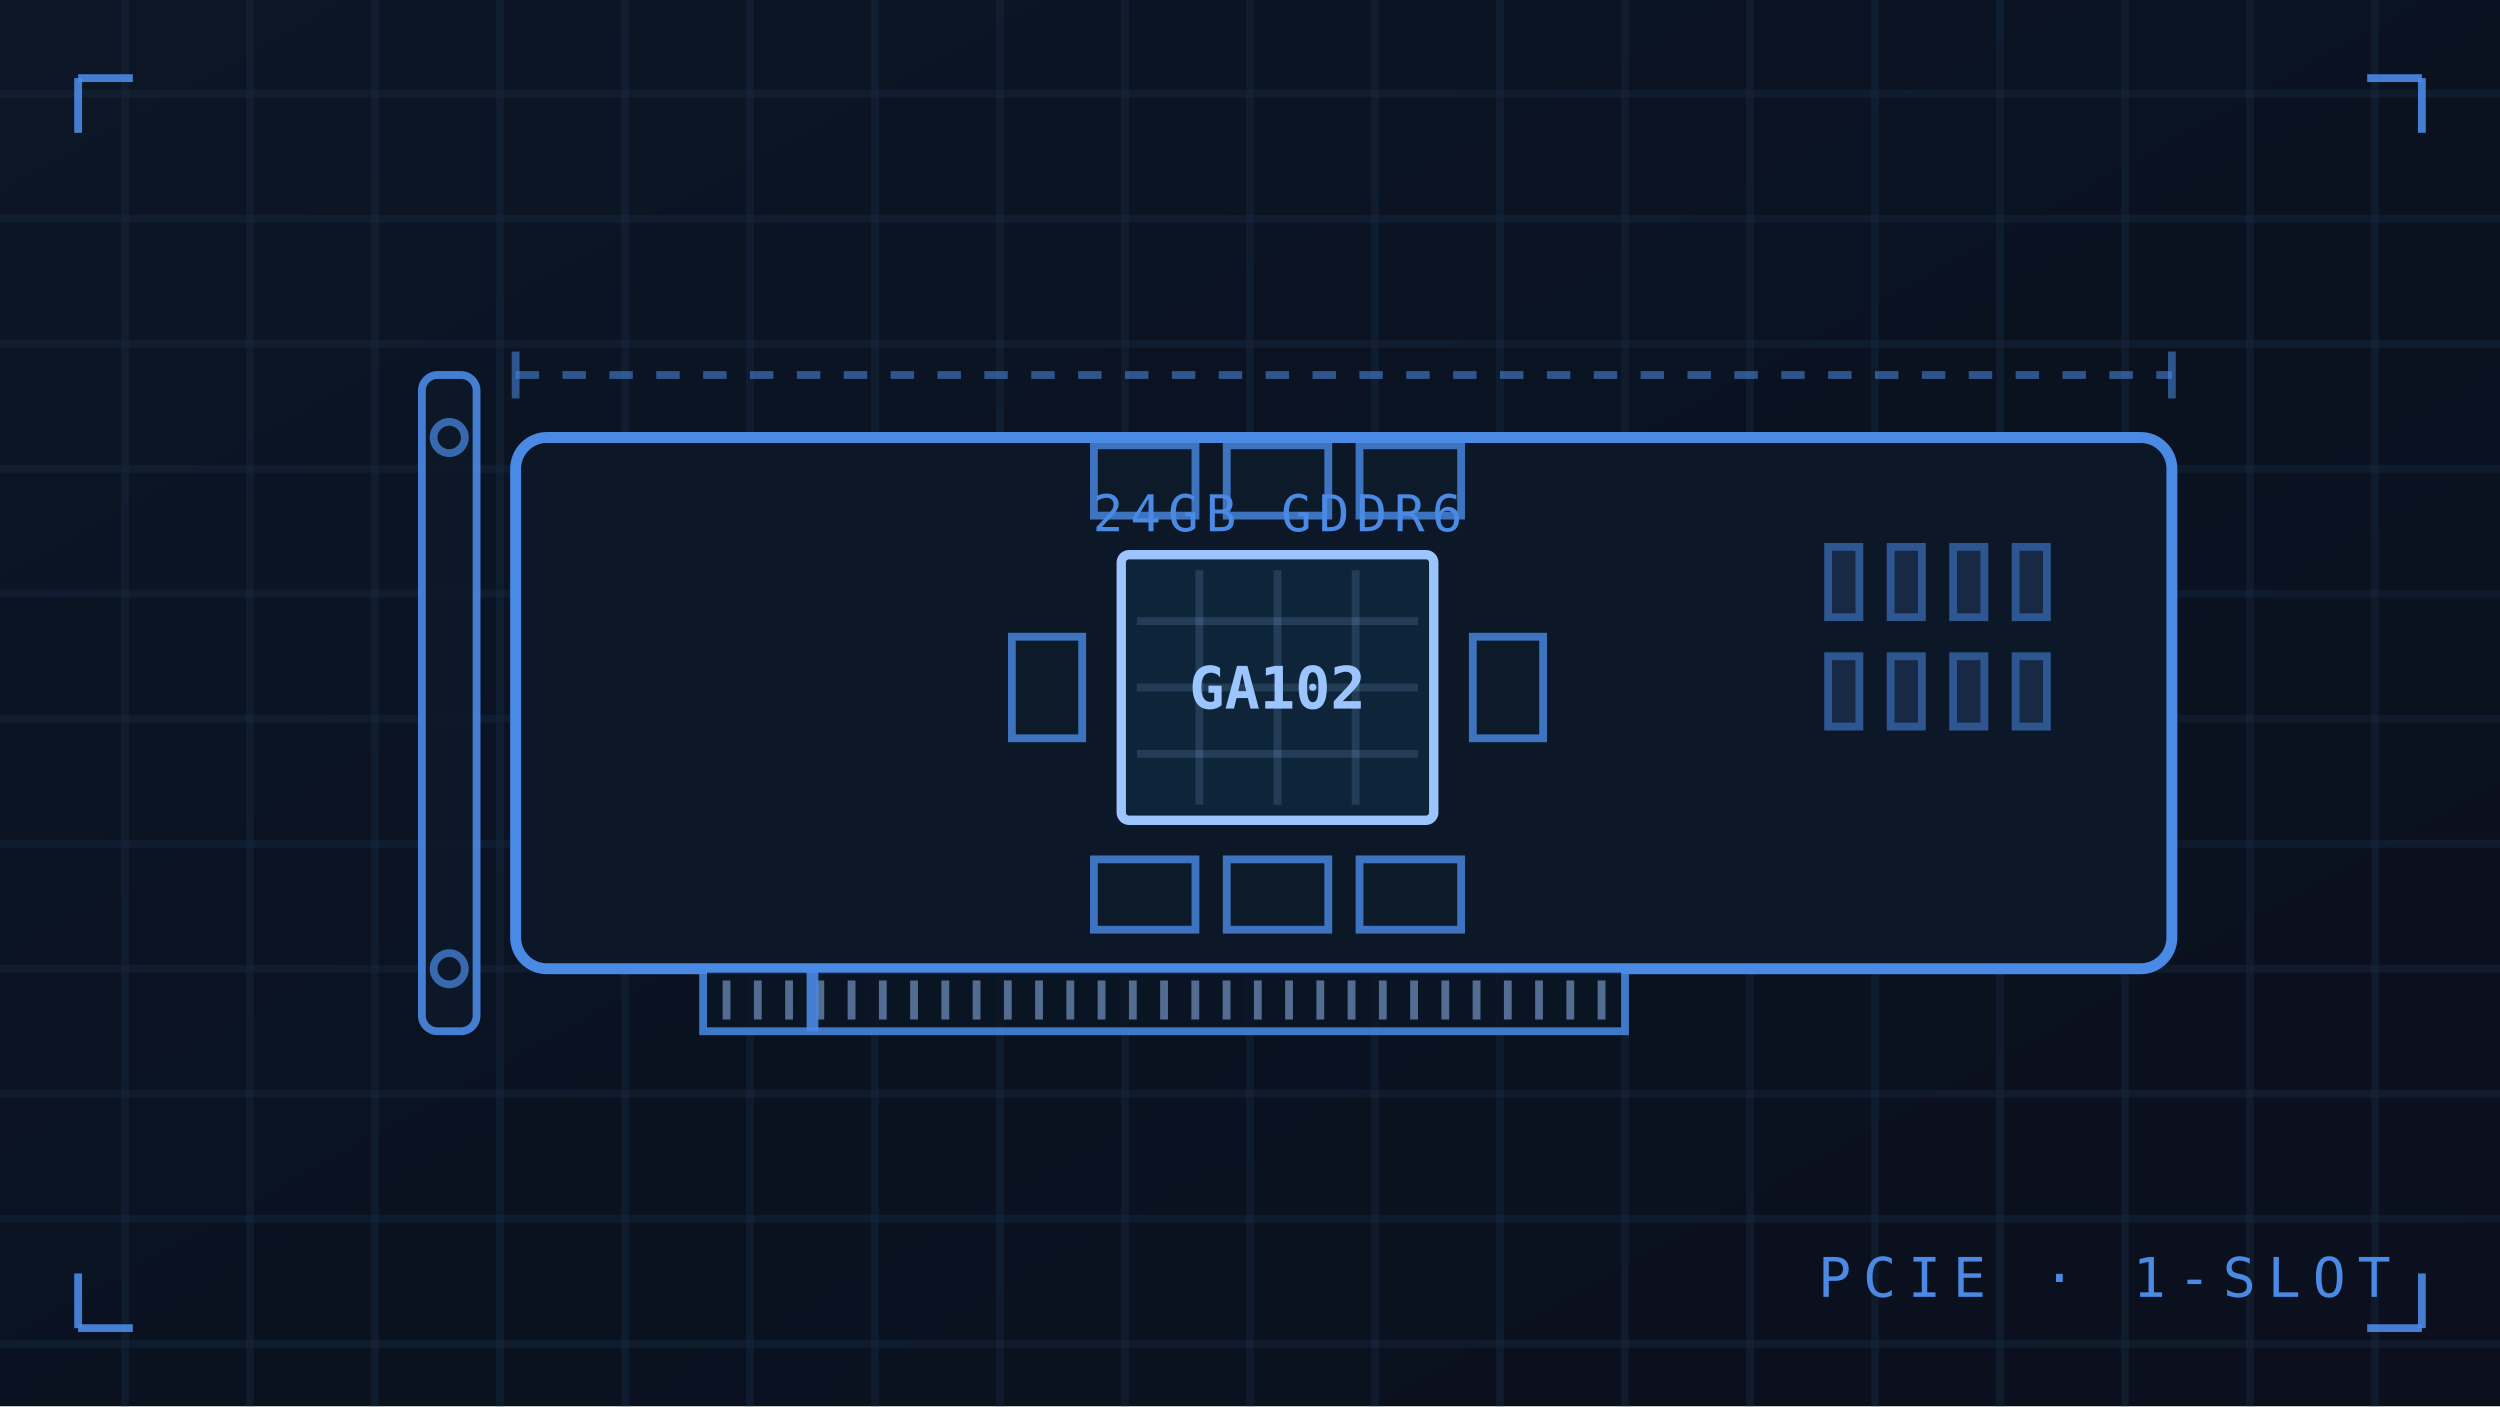
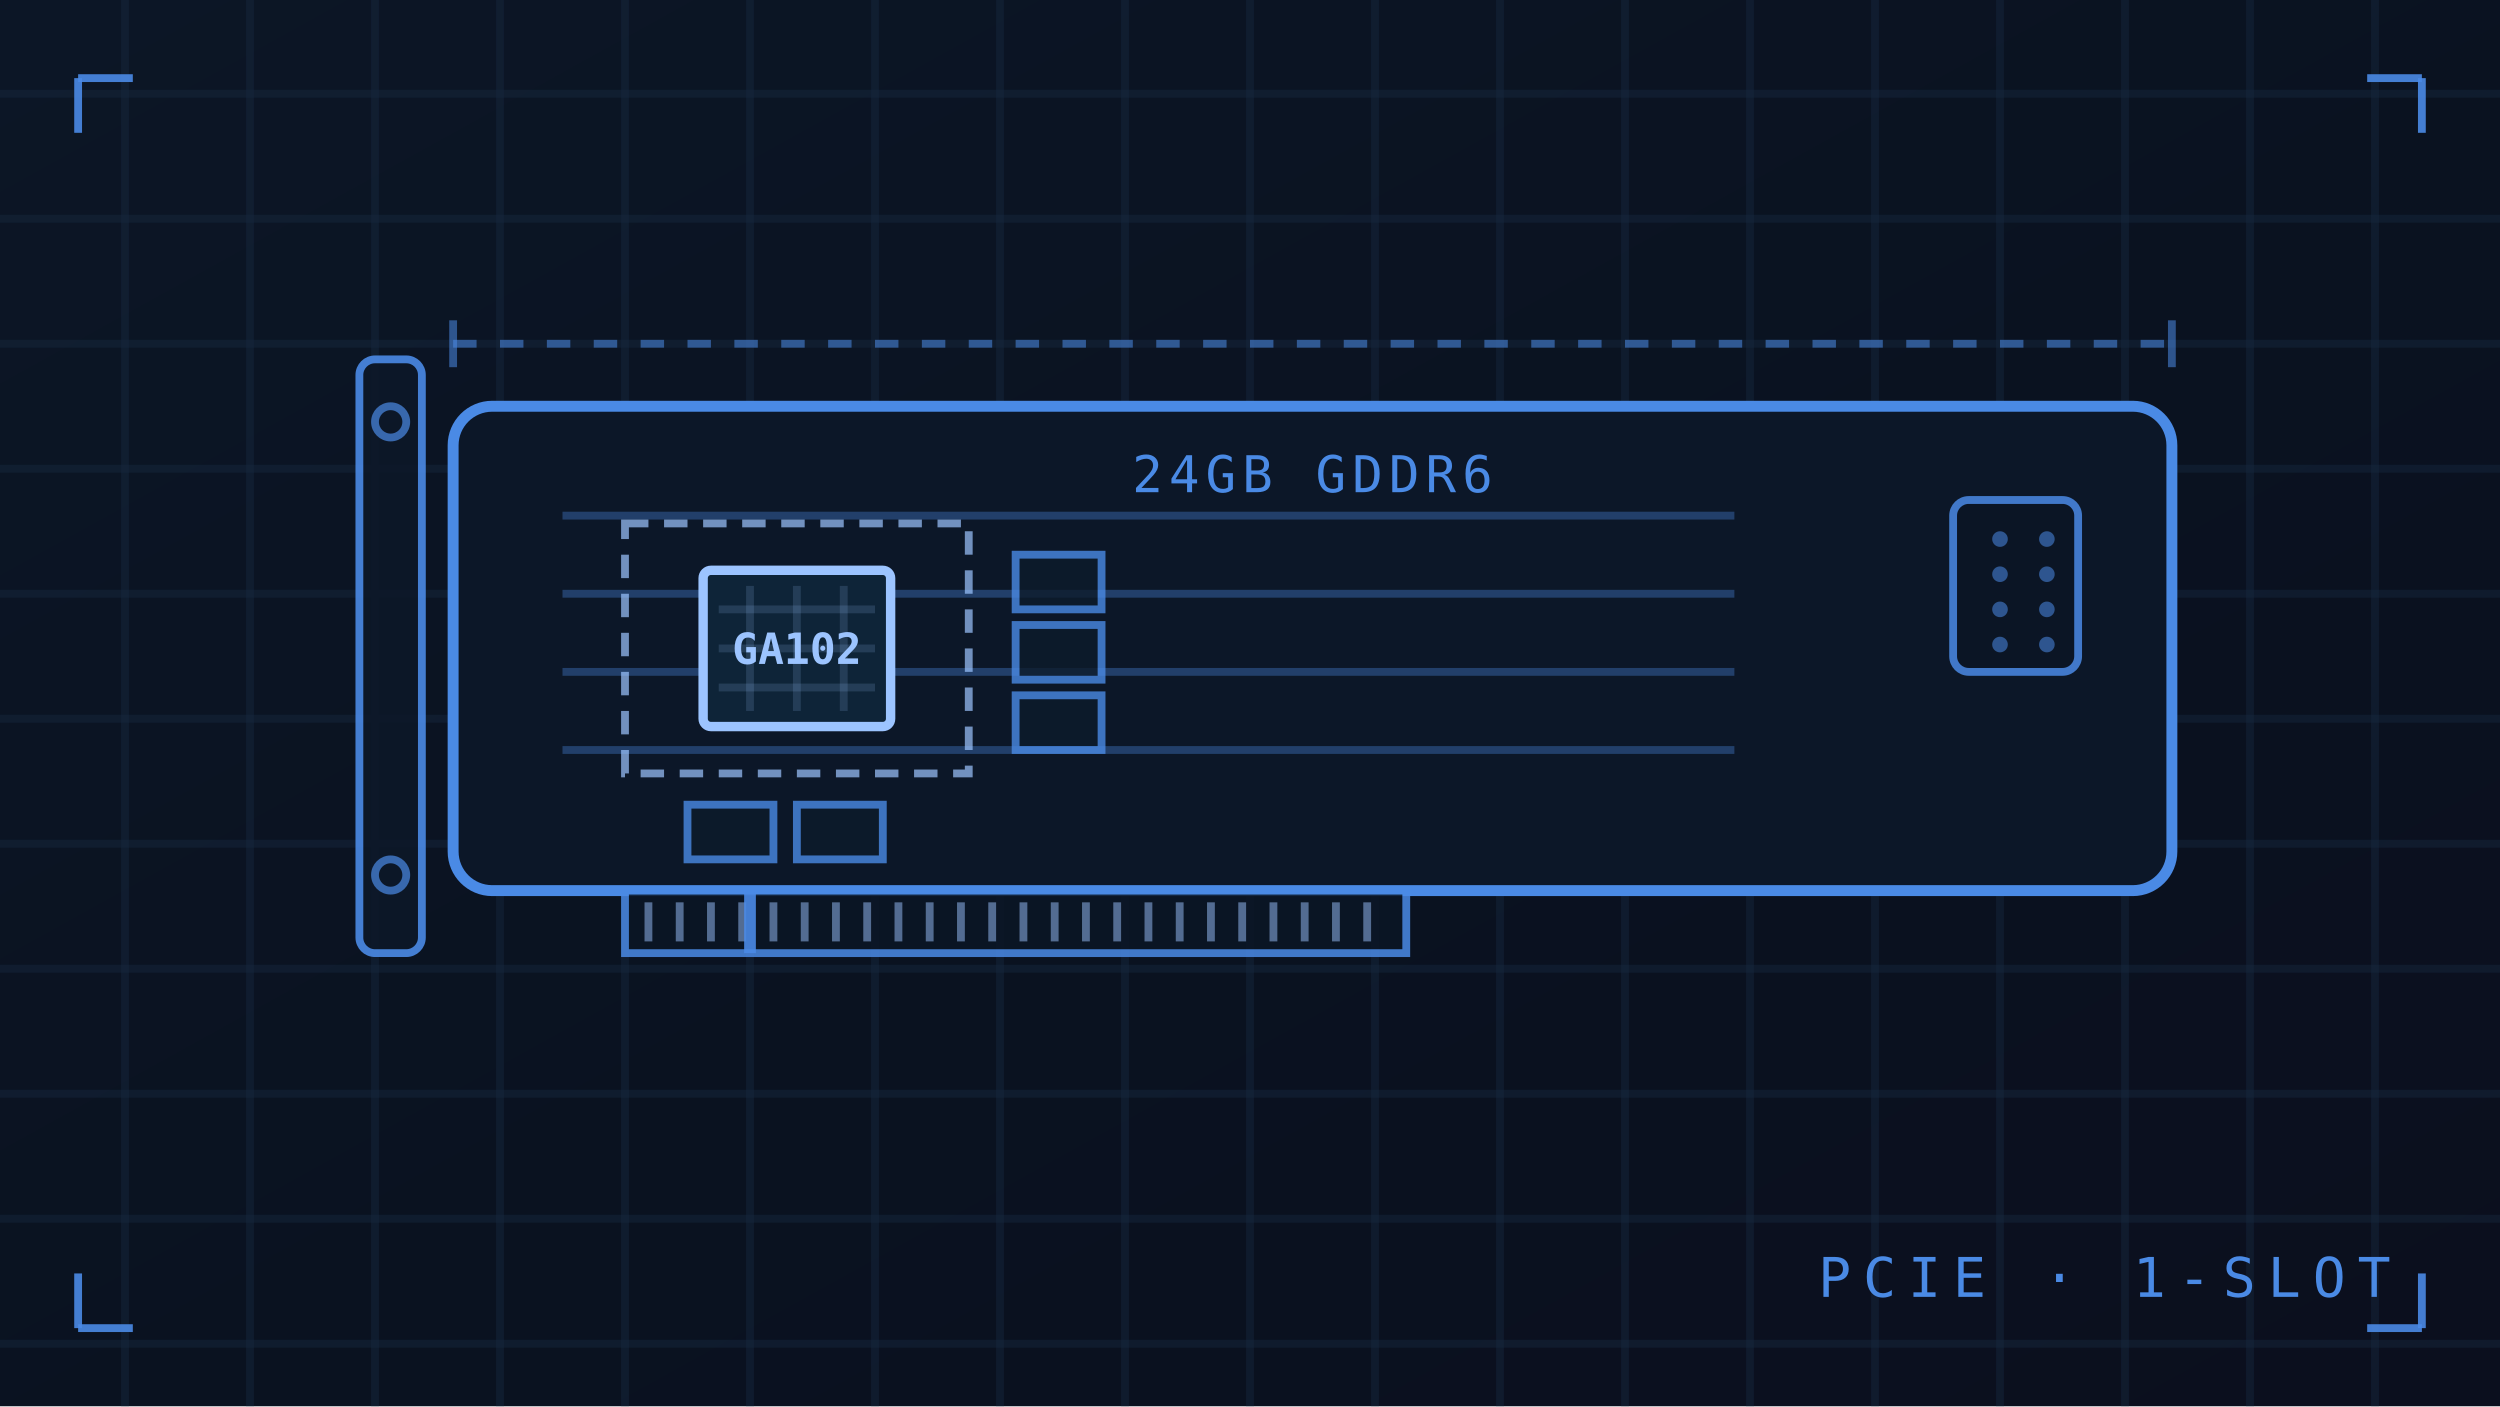
<svg xmlns="http://www.w3.org/2000/svg" width="320" height="180" viewBox="0 0 320 180" fill="none" role="img">
  <defs>
    <linearGradient id="a10-bg" x1="0" y1="0" x2="1" y2="1">
      <stop offset="0%" stop-color="#0c1626" />
      <stop offset="55%" stop-color="#0a1220" />
      <stop offset="100%" stop-color="#0b0f1e" />
    </linearGradient>
  </defs>
  <rect width="320" height="180" fill="url(#a10-bg)" />
  <line x1="16" y1="0" x2="16" y2="180" stroke="#16283f" stroke-width="1" opacity="0.45" />
  <line x1="32" y1="0" x2="32" y2="180" stroke="#16283f" stroke-width="1" opacity="0.45" />
  <line x1="48" y1="0" x2="48" y2="180" stroke="#16283f" stroke-width="1" opacity="0.45" />
  <line x1="64" y1="0" x2="64" y2="180" stroke="#16283f" stroke-width="1" opacity="0.45" />
  <line x1="80" y1="0" x2="80" y2="180" stroke="#16283f" stroke-width="1" opacity="0.45" />
  <line x1="96" y1="0" x2="96" y2="180" stroke="#16283f" stroke-width="1" opacity="0.45" />
  <line x1="112" y1="0" x2="112" y2="180" stroke="#16283f" stroke-width="1" opacity="0.45" />
  <line x1="128" y1="0" x2="128" y2="180" stroke="#16283f" stroke-width="1" opacity="0.45" />
  <line x1="144" y1="0" x2="144" y2="180" stroke="#16283f" stroke-width="1" opacity="0.45" />
  <line x1="160" y1="0" x2="160" y2="180" stroke="#16283f" stroke-width="1" opacity="0.45" />
  <line x1="176" y1="0" x2="176" y2="180" stroke="#16283f" stroke-width="1" opacity="0.45" />
  <line x1="192" y1="0" x2="192" y2="180" stroke="#16283f" stroke-width="1" opacity="0.45" />
  <line x1="208" y1="0" x2="208" y2="180" stroke="#16283f" stroke-width="1" opacity="0.45" />
  <line x1="224" y1="0" x2="224" y2="180" stroke="#16283f" stroke-width="1" opacity="0.45" />
  <line x1="240" y1="0" x2="240" y2="180" stroke="#16283f" stroke-width="1" opacity="0.45" />
  <line x1="256" y1="0" x2="256" y2="180" stroke="#16283f" stroke-width="1" opacity="0.45" />
  <line x1="272" y1="0" x2="272" y2="180" stroke="#16283f" stroke-width="1" opacity="0.45" />
  <line x1="288" y1="0" x2="288" y2="180" stroke="#16283f" stroke-width="1" opacity="0.45" />
  <line x1="304" y1="0" x2="304" y2="180" stroke="#16283f" stroke-width="1" opacity="0.45" />
  <line x1="0" y1="12" x2="320" y2="12" stroke="#16283f" stroke-width="1" opacity="0.45" />
  <line x1="0" y1="28" x2="320" y2="28" stroke="#16283f" stroke-width="1" opacity="0.45" />
  <line x1="0" y1="44" x2="320" y2="44" stroke="#16283f" stroke-width="1" opacity="0.45" />
  <line x1="0" y1="60" x2="320" y2="60" stroke="#16283f" stroke-width="1" opacity="0.45" />
  <line x1="0" y1="76" x2="320" y2="76" stroke="#16283f" stroke-width="1" opacity="0.45" />
  <line x1="0" y1="92" x2="320" y2="92" stroke="#16283f" stroke-width="1" opacity="0.45" />
  <line x1="0" y1="108" x2="320" y2="108" stroke="#16283f" stroke-width="1" opacity="0.45" />
  <line x1="0" y1="124" x2="320" y2="124" stroke="#16283f" stroke-width="1" opacity="0.45" />
  <line x1="0" y1="140" x2="320" y2="140" stroke="#16283f" stroke-width="1" opacity="0.45" />
  <line x1="0" y1="156" x2="320" y2="156" stroke="#16283f" stroke-width="1" opacity="0.45" />
  <line x1="0" y1="172" x2="320" y2="172" stroke="#16283f" stroke-width="1" opacity="0.45" />
  <line x1="10" y1="10" x2="17" y2="10" stroke="#4a8ae5" stroke-width="1" opacity="0.9" />
  <line x1="10" y1="10" x2="10" y2="17" stroke="#4a8ae5" stroke-width="1" opacity="0.9" />
  <line x1="303" y1="10" x2="310" y2="10" stroke="#4a8ae5" stroke-width="1" opacity="0.9" />
  <line x1="310" y1="10" x2="310" y2="17" stroke="#4a8ae5" stroke-width="1" opacity="0.9" />
  <line x1="10" y1="170" x2="17" y2="170" stroke="#4a8ae5" stroke-width="1" opacity="0.9" />
  <line x1="10" y1="163" x2="10" y2="170" stroke="#4a8ae5" stroke-width="1" opacity="0.9" />
  <line x1="303" y1="170" x2="310" y2="170" stroke="#4a8ae5" stroke-width="1" opacity="0.9" />
  <line x1="310" y1="163" x2="310" y2="170" stroke="#4a8ae5" stroke-width="1" opacity="0.9" />
-   <rect x="54" y="48" width="7" height="84" rx="2" fill="#0c1728" stroke="#4a8ae5" stroke-width="1" opacity="0.9" />
-   <circle cx="57.5" cy="56" r="2" fill="none" stroke="#4a8ae5" stroke-width="1" opacity="0.7" />
-   <circle cx="57.5" cy="124" r="2" fill="none" stroke="#4a8ae5" stroke-width="1" opacity="0.7" />
-   <rect x="66" y="56" width="212" height="68" rx="4" fill="#0c1728" stroke="#4a8ae5" stroke-width="1.4" />
-   <rect x="90" y="124" width="118" height="8" fill="#0b1524" stroke="#4a8ae5" stroke-width="1" opacity="0.85" />
-   <line x1="93" y1="125.5" x2="93" y2="130.5" stroke="#9cc4ff" stroke-width="1" opacity="0.5" />
-   <line x1="97" y1="125.5" x2="97" y2="130.5" stroke="#9cc4ff" stroke-width="1" opacity="0.5" />
-   <line x1="101" y1="125.5" x2="101" y2="130.5" stroke="#9cc4ff" stroke-width="1" opacity="0.5" />
-   <line x1="105" y1="125.5" x2="105" y2="130.5" stroke="#9cc4ff" stroke-width="1" opacity="0.5" />
-   <line x1="109" y1="125.5" x2="109" y2="130.5" stroke="#9cc4ff" stroke-width="1" opacity="0.5" />
-   <line x1="113" y1="125.5" x2="113" y2="130.5" stroke="#9cc4ff" stroke-width="1" opacity="0.5" />
-   <line x1="117" y1="125.5" x2="117" y2="130.5" stroke="#9cc4ff" stroke-width="1" opacity="0.5" />
-   <line x1="121" y1="125.5" x2="121" y2="130.5" stroke="#9cc4ff" stroke-width="1" opacity="0.5" />
-   <line x1="125" y1="125.5" x2="125" y2="130.5" stroke="#9cc4ff" stroke-width="1" opacity="0.5" />
-   <line x1="129" y1="125.5" x2="129" y2="130.5" stroke="#9cc4ff" stroke-width="1" opacity="0.5" />
-   <line x1="133" y1="125.5" x2="133" y2="130.5" stroke="#9cc4ff" stroke-width="1" opacity="0.5" />
-   <line x1="137" y1="125.5" x2="137" y2="130.5" stroke="#9cc4ff" stroke-width="1" opacity="0.5" />
-   <line x1="141" y1="125.5" x2="141" y2="130.5" stroke="#9cc4ff" stroke-width="1" opacity="0.5" />
-   <line x1="145" y1="125.5" x2="145" y2="130.5" stroke="#9cc4ff" stroke-width="1" opacity="0.5" />
-   <line x1="149" y1="125.5" x2="149" y2="130.5" stroke="#9cc4ff" stroke-width="1" opacity="0.5" />
-   <line x1="153" y1="125.5" x2="153" y2="130.5" stroke="#9cc4ff" stroke-width="1" opacity="0.5" />
-   <line x1="157" y1="125.5" x2="157" y2="130.5" stroke="#9cc4ff" stroke-width="1" opacity="0.5" />
-   <line x1="161" y1="125.5" x2="161" y2="130.5" stroke="#9cc4ff" stroke-width="1" opacity="0.5" />
-   <line x1="165" y1="125.5" x2="165" y2="130.5" stroke="#9cc4ff" stroke-width="1" opacity="0.5" />
-   <line x1="169" y1="125.5" x2="169" y2="130.5" stroke="#9cc4ff" stroke-width="1" opacity="0.5" />
-   <line x1="173" y1="125.5" x2="173" y2="130.5" stroke="#9cc4ff" stroke-width="1" opacity="0.5" />
-   <line x1="177" y1="125.5" x2="177" y2="130.5" stroke="#9cc4ff" stroke-width="1" opacity="0.5" />
-   <line x1="181" y1="125.5" x2="181" y2="130.5" stroke="#9cc4ff" stroke-width="1" opacity="0.5" />
-   <line x1="185" y1="125.5" x2="185" y2="130.5" stroke="#9cc4ff" stroke-width="1" opacity="0.5" />
-   <line x1="189" y1="125.5" x2="189" y2="130.5" stroke="#9cc4ff" stroke-width="1" opacity="0.5" />
-   <line x1="193" y1="125.5" x2="193" y2="130.5" stroke="#9cc4ff" stroke-width="1" opacity="0.5" />
-   <line x1="197" y1="125.5" x2="197" y2="130.5" stroke="#9cc4ff" stroke-width="1" opacity="0.5" />
-   <line x1="201" y1="125.5" x2="201" y2="130.5" stroke="#9cc4ff" stroke-width="1" opacity="0.5" />
-   <line x1="205" y1="125.5" x2="205" y2="130.5" stroke="#9cc4ff" stroke-width="1" opacity="0.5" />
-   <line x1="104" y1="124" x2="104" y2="132" stroke="#4a8ae5" stroke-width="1.5" opacity="0.9" />
-   <rect x="143.52" y="71" width="40" height="34" rx="1" fill="#0e2438" stroke="#9cc4ff" stroke-width="1.2" />
-   <line x1="153.52" y1="73" x2="153.52" y2="103" stroke="#9cc4ff" stroke-width="1" opacity="0.16" />
-   <line x1="145.52" y1="79.5" x2="181.52" y2="79.5" stroke="#9cc4ff" stroke-width="1" opacity="0.16" />
-   <line x1="163.52" y1="73" x2="163.52" y2="103" stroke="#9cc4ff" stroke-width="1" opacity="0.16" />
-   <line x1="145.52" y1="88" x2="181.52" y2="88" stroke="#9cc4ff" stroke-width="1" opacity="0.16" />
-   <line x1="173.52" y1="73" x2="173.52" y2="103" stroke="#9cc4ff" stroke-width="1" opacity="0.16" />
-   <line x1="145.52" y1="96.5" x2="181.52" y2="96.5" stroke="#9cc4ff" stroke-width="1" opacity="0.16" />
-   <text x="163.52" y="90.7" font-family="ui-monospace, Menlo, monospace" font-size="7.5" fill="#9cc4ff" text-anchor="middle" font-weight="600">GA102</text>
-   <rect x="140.02" y="57" width="13" height="9" fill="#0d1a2b" stroke="#4a8ae5" stroke-width="1" opacity="0.8" />
-   <rect x="140.02" y="110" width="13" height="9" fill="#0d1a2b" stroke="#4a8ae5" stroke-width="1" opacity="0.8" />
-   <rect x="157.02" y="57" width="13" height="9" fill="#0d1a2b" stroke="#4a8ae5" stroke-width="1" opacity="0.8" />
-   <rect x="157.02" y="110" width="13" height="9" fill="#0d1a2b" stroke="#4a8ae5" stroke-width="1" opacity="0.8" />
-   <rect x="174.02" y="57" width="13" height="9" fill="#0d1a2b" stroke="#4a8ae5" stroke-width="1" opacity="0.8" />
-   <rect x="174.02" y="110" width="13" height="9" fill="#0d1a2b" stroke="#4a8ae5" stroke-width="1" opacity="0.8" />
-   <rect x="129.52" y="81.5" width="9" height="13" fill="#0d1a2b" stroke="#4a8ae5" stroke-width="1" opacity="0.8" />
-   <rect x="188.52" y="81.5" width="9" height="13" fill="#0d1a2b" stroke="#4a8ae5" stroke-width="1" opacity="0.8" />
-   <rect x="234" y="70" width="4" height="9" fill="#22385c" stroke="#4a8ae5" stroke-width="1" opacity="0.55" />
-   <rect x="242" y="70" width="4" height="9" fill="#22385c" stroke="#4a8ae5" stroke-width="1" opacity="0.55" />
-   <rect x="250" y="70" width="4" height="9" fill="#22385c" stroke="#4a8ae5" stroke-width="1" opacity="0.55" />
-   <rect x="258" y="70" width="4" height="9" fill="#22385c" stroke="#4a8ae5" stroke-width="1" opacity="0.55" />
-   <rect x="234" y="84" width="4" height="9" fill="#22385c" stroke="#4a8ae5" stroke-width="1" opacity="0.55" />
-   <rect x="242" y="84" width="4" height="9" fill="#22385c" stroke="#4a8ae5" stroke-width="1" opacity="0.55" />
-   <rect x="250" y="84" width="4" height="9" fill="#22385c" stroke="#4a8ae5" stroke-width="1" opacity="0.55" />
-   <rect x="258" y="84" width="4" height="9" fill="#22385c" stroke="#4a8ae5" stroke-width="1" opacity="0.55" />
-   <text x="163.52" y="68" font-family="ui-monospace, Menlo, monospace" font-size="6.5" fill="#4a8ae5" text-anchor="middle" letter-spacing="0.14em">24GB GDDR6</text>
-   <line x1="66" y1="48" x2="278" y2="48" stroke="#4a8ae5" stroke-width="1" stroke-dasharray="3 3" opacity="0.55" />
-   <line x1="66" y1="45" x2="66" y2="51" stroke="#4a8ae5" stroke-width="1" opacity="0.55" />
-   <line x1="278" y1="45" x2="278" y2="51" stroke="#4a8ae5" stroke-width="1" opacity="0.55" />
+   <rect x="46" y="46" width="8" height="76" rx="2" fill="#0c1728" stroke="#4a8ae5" stroke-width="1" opacity="0.9" />
+   <circle cx="50" cy="54" r="2" fill="none" stroke="#4a8ae5" stroke-width="1" opacity="0.7" />
+   <circle cx="50" cy="112" r="2" fill="none" stroke="#4a8ae5" stroke-width="1" opacity="0.7" />
+   <rect x="58" y="52" width="220" height="62" rx="5" fill="#0c1728" stroke="#4a8ae5" stroke-width="1.4" />
+   <line x1="72" y1="66" x2="222" y2="66" stroke="#4a8ae5" stroke-width="1" opacity="0.35" />
+   <line x1="72" y1="76" x2="222" y2="76" stroke="#4a8ae5" stroke-width="1" opacity="0.35" />
+   <line x1="72" y1="86" x2="222" y2="86" stroke="#4a8ae5" stroke-width="1" opacity="0.35" />
+   <line x1="72" y1="96" x2="222" y2="96" stroke="#4a8ae5" stroke-width="1" opacity="0.35" />
+   <rect x="80" y="67" width="44" height="32" fill="none" stroke="#9cc4ff" stroke-width="1" stroke-dasharray="3 2" opacity="0.7" />
+   <rect x="90" y="73" width="24" height="20" rx="1" fill="#0e2438" stroke="#9cc4ff" stroke-width="1.2" />
+   <line x1="96" y1="75" x2="96" y2="91" stroke="#9cc4ff" stroke-width="1" opacity="0.16" />
+   <line x1="92" y1="78" x2="112" y2="78" stroke="#9cc4ff" stroke-width="1" opacity="0.16" />
+   <line x1="102" y1="75" x2="102" y2="91" stroke="#9cc4ff" stroke-width="1" opacity="0.16" />
+   <line x1="92" y1="83" x2="112" y2="83" stroke="#9cc4ff" stroke-width="1" opacity="0.16" />
+   <line x1="108" y1="75" x2="108" y2="91" stroke="#9cc4ff" stroke-width="1" opacity="0.16" />
+   <line x1="92" y1="88" x2="112" y2="88" stroke="#9cc4ff" stroke-width="1" opacity="0.16" />
+   <text x="102" y="84.98" font-family="ui-monospace, Menlo, monospace" font-size="5.5" fill="#9cc4ff" text-anchor="middle" font-weight="600">GA102</text>
+   <rect x="130" y="71" width="11" height="7" fill="#0d1a2b" stroke="#4a8ae5" stroke-width="1" opacity="0.8" />
+   <rect x="130" y="80" width="11" height="7" fill="#0d1a2b" stroke="#4a8ae5" stroke-width="1" opacity="0.8" />
+   <rect x="130" y="89" width="11" height="7" fill="#0d1a2b" stroke="#4a8ae5" stroke-width="1" opacity="0.8" />
+   <rect x="88" y="103" width="11" height="7" fill="#0d1a2b" stroke="#4a8ae5" stroke-width="1" opacity="0.8" />
+   <rect x="102" y="103" width="11" height="7" fill="#0d1a2b" stroke="#4a8ae5" stroke-width="1" opacity="0.8" />
+   <rect x="250" y="64" width="16" height="22" rx="2" fill="#0b1524" stroke="#4a8ae5" stroke-width="1" opacity="0.85" />
+   <circle cx="256" cy="69" r="1" fill="#4a8ae5" opacity="0.55" />
+   <circle cx="262" cy="69" r="1" fill="#4a8ae5" opacity="0.55" />
+   <circle cx="256" cy="73.5" r="1" fill="#4a8ae5" opacity="0.55" />
+   <circle cx="262" cy="73.5" r="1" fill="#4a8ae5" opacity="0.55" />
+   <circle cx="256" cy="78" r="1" fill="#4a8ae5" opacity="0.55" />
+   <circle cx="262" cy="78" r="1" fill="#4a8ae5" opacity="0.55" />
+   <circle cx="256" cy="82.5" r="1" fill="#4a8ae5" opacity="0.55" />
+   <circle cx="262" cy="82.5" r="1" fill="#4a8ae5" opacity="0.55" />
+   <rect x="80" y="114" width="100" height="8" fill="#0b1524" stroke="#4a8ae5" stroke-width="1" opacity="0.85" />
+   <line x1="83" y1="115.5" x2="83" y2="120.5" stroke="#9cc4ff" stroke-width="1" opacity="0.5" />
+   <line x1="87" y1="115.5" x2="87" y2="120.5" stroke="#9cc4ff" stroke-width="1" opacity="0.5" />
+   <line x1="91" y1="115.5" x2="91" y2="120.5" stroke="#9cc4ff" stroke-width="1" opacity="0.5" />
+   <line x1="95" y1="115.5" x2="95" y2="120.5" stroke="#9cc4ff" stroke-width="1" opacity="0.5" />
+   <line x1="99" y1="115.5" x2="99" y2="120.5" stroke="#9cc4ff" stroke-width="1" opacity="0.5" />
+   <line x1="103" y1="115.5" x2="103" y2="120.5" stroke="#9cc4ff" stroke-width="1" opacity="0.5" />
+   <line x1="107" y1="115.5" x2="107" y2="120.5" stroke="#9cc4ff" stroke-width="1" opacity="0.5" />
+   <line x1="111" y1="115.5" x2="111" y2="120.5" stroke="#9cc4ff" stroke-width="1" opacity="0.5" />
+   <line x1="115" y1="115.5" x2="115" y2="120.5" stroke="#9cc4ff" stroke-width="1" opacity="0.5" />
+   <line x1="119" y1="115.5" x2="119" y2="120.5" stroke="#9cc4ff" stroke-width="1" opacity="0.5" />
+   <line x1="123" y1="115.5" x2="123" y2="120.5" stroke="#9cc4ff" stroke-width="1" opacity="0.5" />
+   <line x1="127" y1="115.5" x2="127" y2="120.5" stroke="#9cc4ff" stroke-width="1" opacity="0.5" />
+   <line x1="131" y1="115.5" x2="131" y2="120.5" stroke="#9cc4ff" stroke-width="1" opacity="0.5" />
+   <line x1="135" y1="115.5" x2="135" y2="120.5" stroke="#9cc4ff" stroke-width="1" opacity="0.5" />
+   <line x1="139" y1="115.5" x2="139" y2="120.5" stroke="#9cc4ff" stroke-width="1" opacity="0.5" />
+   <line x1="143" y1="115.5" x2="143" y2="120.5" stroke="#9cc4ff" stroke-width="1" opacity="0.5" />
+   <line x1="147" y1="115.5" x2="147" y2="120.5" stroke="#9cc4ff" stroke-width="1" opacity="0.5" />
+   <line x1="151" y1="115.5" x2="151" y2="120.5" stroke="#9cc4ff" stroke-width="1" opacity="0.5" />
+   <line x1="155" y1="115.5" x2="155" y2="120.5" stroke="#9cc4ff" stroke-width="1" opacity="0.5" />
+   <line x1="159" y1="115.5" x2="159" y2="120.5" stroke="#9cc4ff" stroke-width="1" opacity="0.5" />
+   <line x1="163" y1="115.5" x2="163" y2="120.5" stroke="#9cc4ff" stroke-width="1" opacity="0.5" />
+   <line x1="167" y1="115.5" x2="167" y2="120.5" stroke="#9cc4ff" stroke-width="1" opacity="0.5" />
+   <line x1="171" y1="115.5" x2="171" y2="120.5" stroke="#9cc4ff" stroke-width="1" opacity="0.5" />
+   <line x1="175" y1="115.5" x2="175" y2="120.5" stroke="#9cc4ff" stroke-width="1" opacity="0.5" />
+   <line x1="96" y1="114" x2="96" y2="122" stroke="#4a8ae5" stroke-width="1.5" opacity="0.9" />
+   <text x="168" y="63" font-family="ui-monospace, Menlo, monospace" font-size="6.5" fill="#4a8ae5" text-anchor="middle" letter-spacing="0.12em">24GB GDDR6</text>
+   <line x1="58" y1="44" x2="278" y2="44" stroke="#4a8ae5" stroke-width="1" stroke-dasharray="3 3" opacity="0.55" />
+   <line x1="58" y1="41" x2="58" y2="47" stroke="#4a8ae5" stroke-width="1" opacity="0.55" />
+   <line x1="278" y1="41" x2="278" y2="47" stroke="#4a8ae5" stroke-width="1" opacity="0.55" />
  <text x="306" y="166" font-family="ui-monospace, Menlo, monospace" font-size="7" fill="#4a8ae5" text-anchor="end" letter-spacing="0.22em">PCIE · 1-SLOT</text>
</svg>
